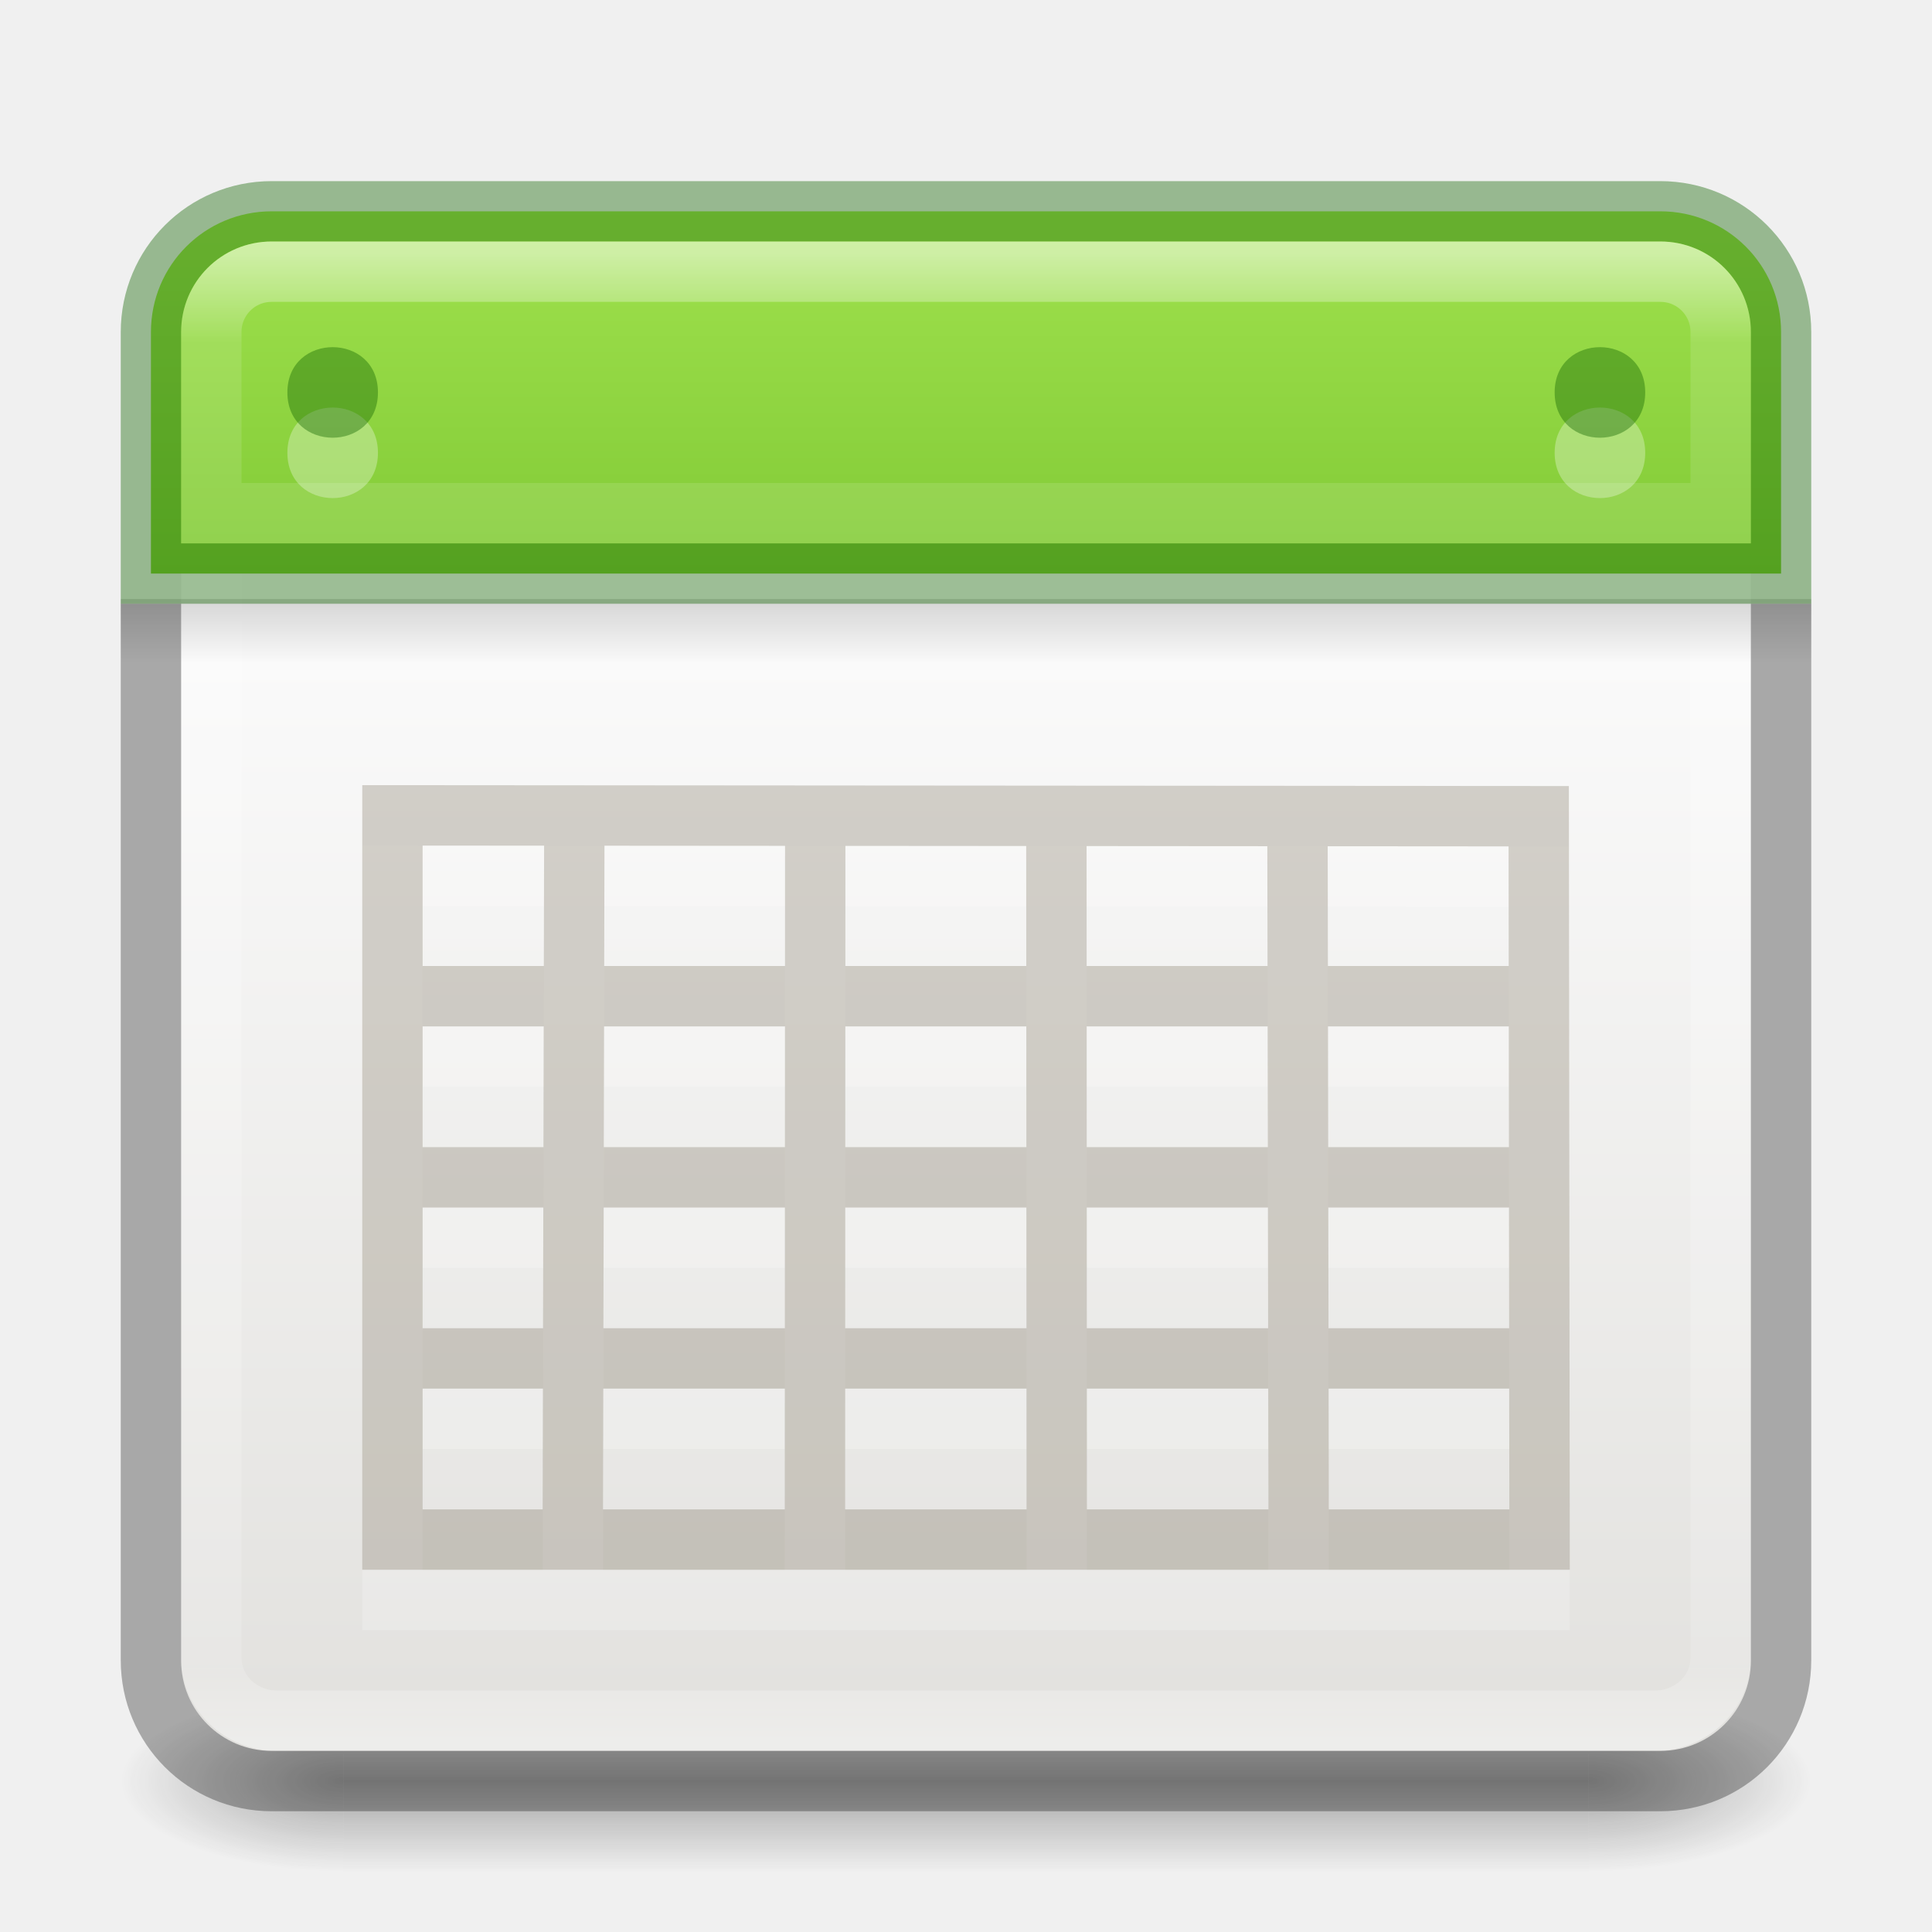
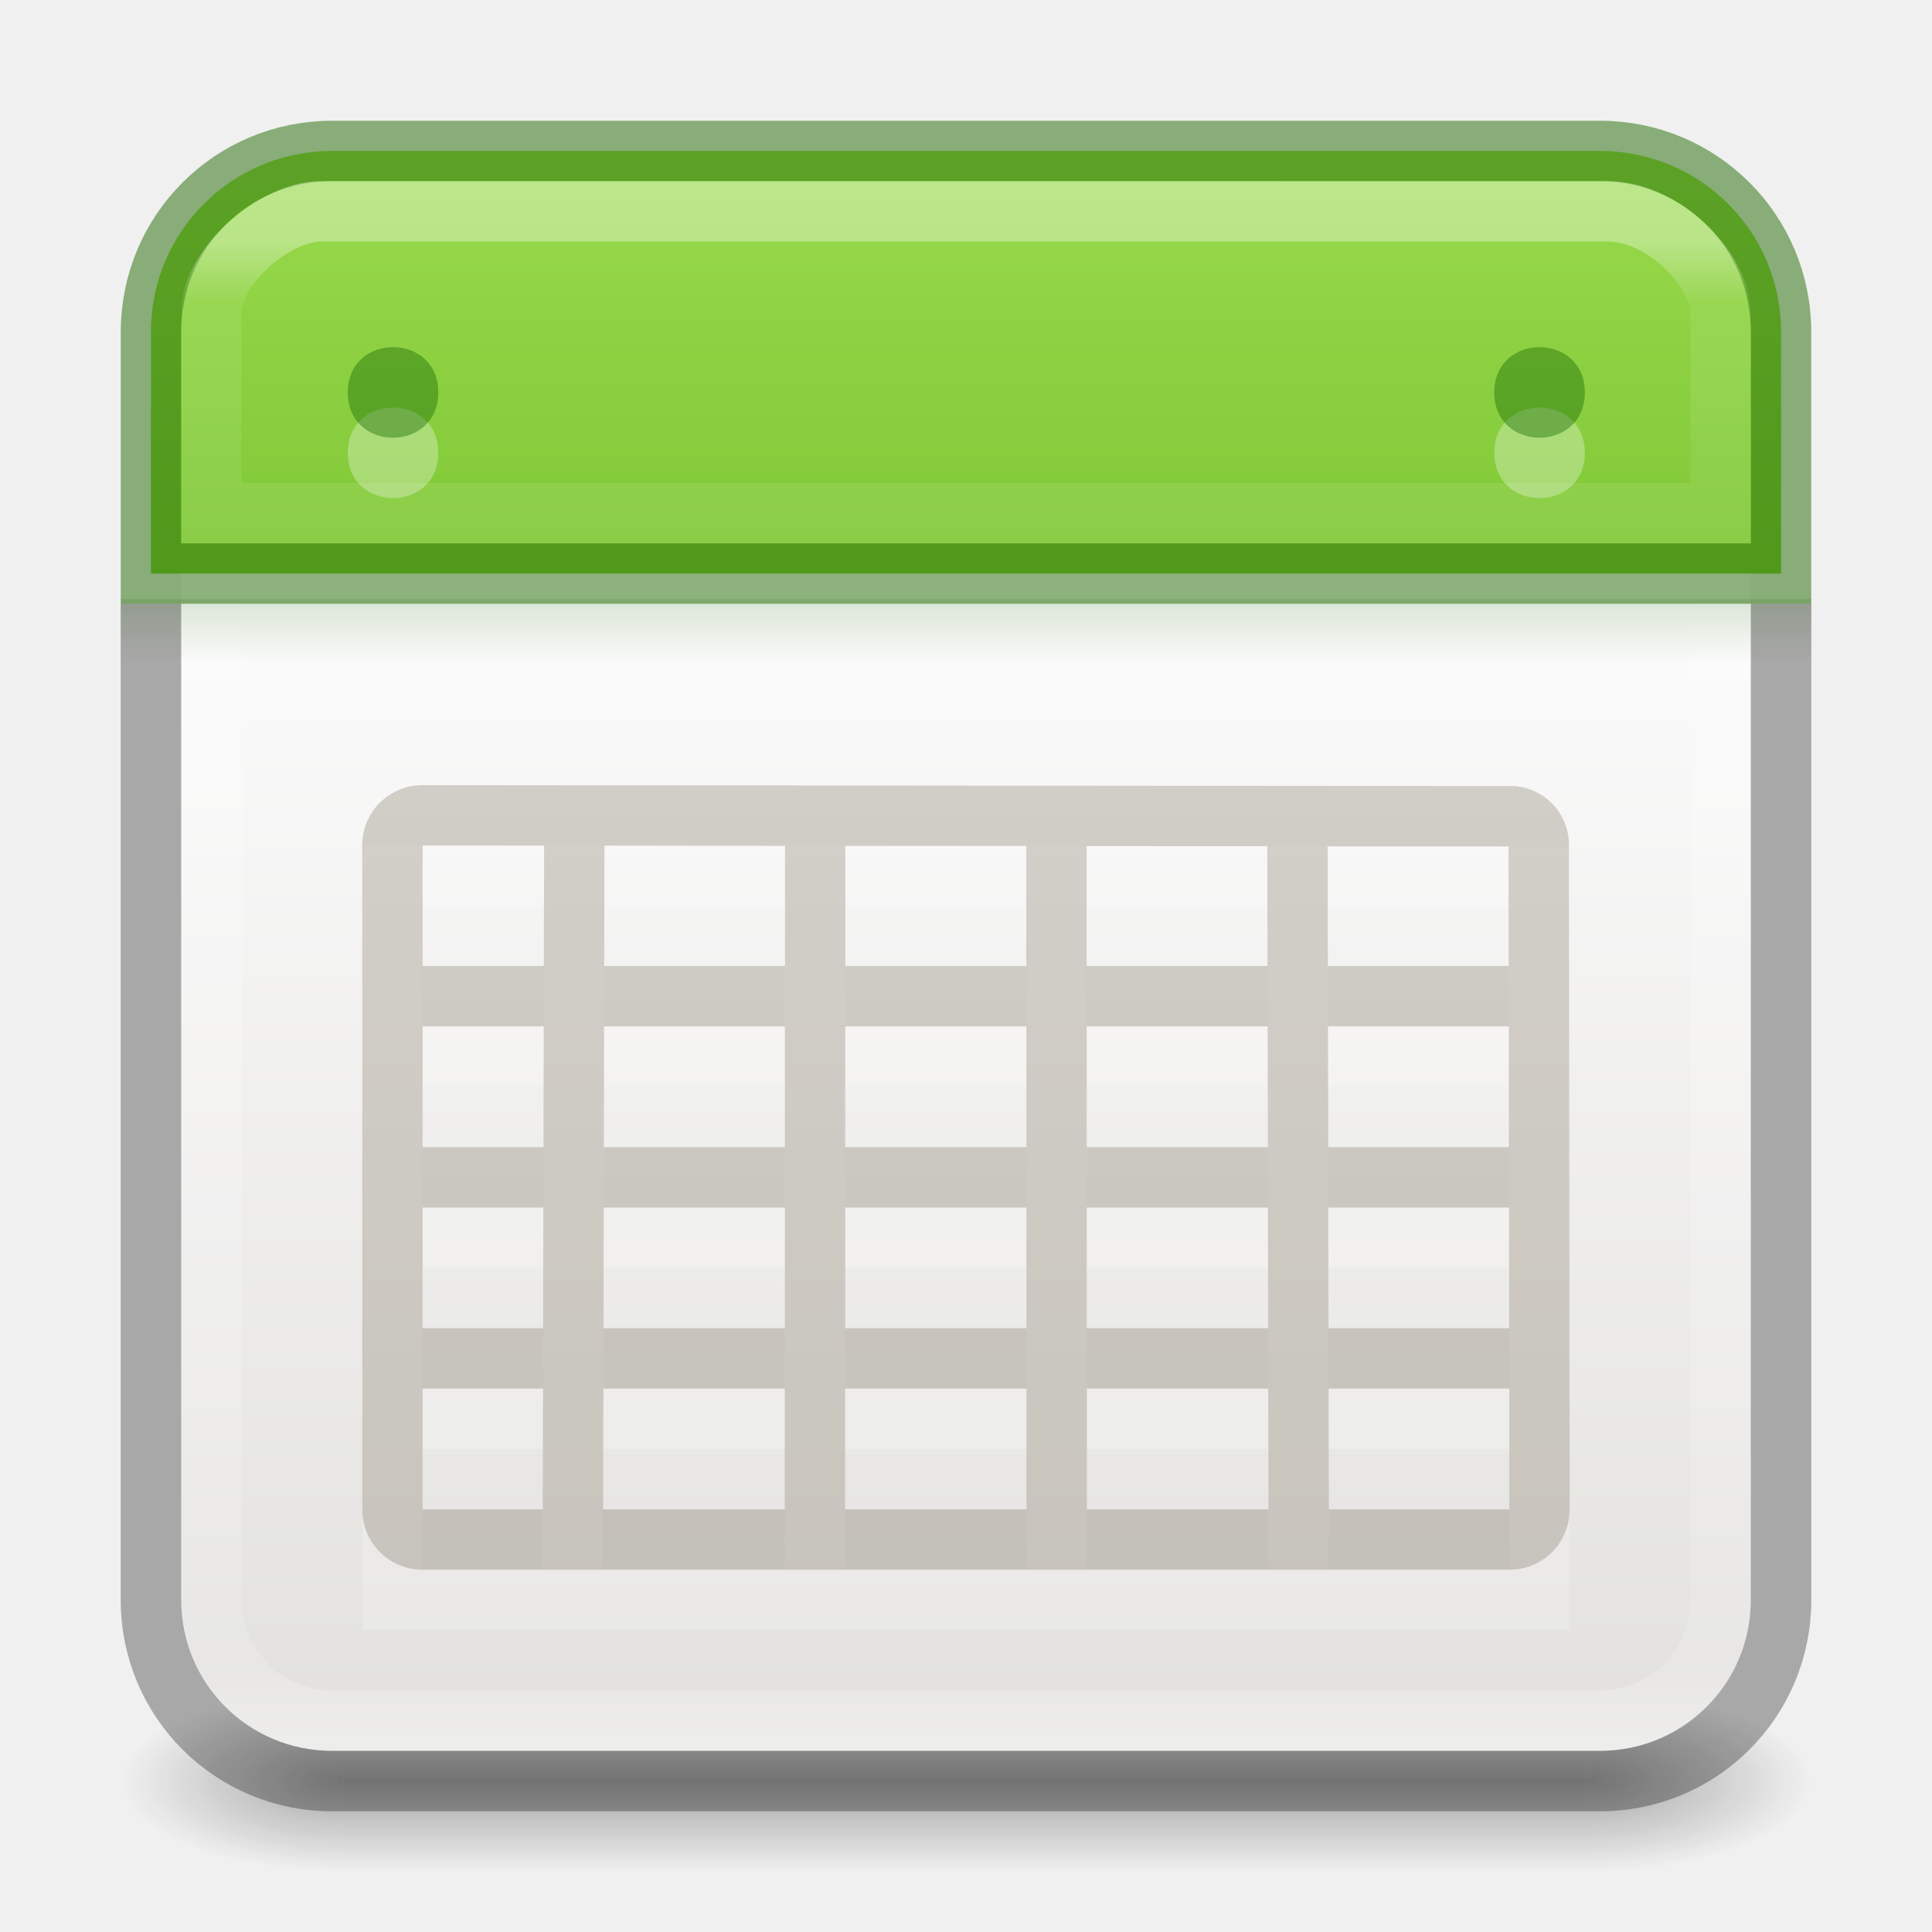
<svg xmlns="http://www.w3.org/2000/svg" xmlns:xlink="http://www.w3.org/1999/xlink" version="1.1" width="32" height="32" id="svg6860">
  <defs id="defs6862">
    <linearGradient id="linearGradient3924-0">
      <stop id="stop3926-6" style="stop-color:#ffffff;stop-opacity:1" offset="0" />
      <stop id="stop3928-3" style="stop-color:#ffffff;stop-opacity:0.235" offset="0.063" />
      <stop id="stop3930-2" style="stop-color:#ffffff;stop-opacity:0.157" offset="0.951" />
      <stop id="stop3932-62" style="stop-color:#ffffff;stop-opacity:0.392" offset="1" />
    </linearGradient>
    <linearGradient id="linearGradient3688-166-749-6">
      <stop id="stop2883-8" style="stop-color:#181818;stop-opacity:1" offset="0" />
      <stop id="stop2885-3" style="stop-color:#181818;stop-opacity:0" offset="1" />
    </linearGradient>
    <linearGradient id="linearGradient3688-464-309-7">
      <stop id="stop2889-0" style="stop-color:#181818;stop-opacity:1" offset="0" />
      <stop id="stop2891-66" style="stop-color:#181818;stop-opacity:0" offset="1" />
    </linearGradient>
    <linearGradient id="linearGradient3702-501-757-3">
      <stop id="stop2895-3" style="stop-color:#181818;stop-opacity:0" offset="0" />
      <stop id="stop2897-28" style="stop-color:#181818;stop-opacity:1" offset="0.5" />
      <stop id="stop2899-8" style="stop-color:#181818;stop-opacity:0" offset="1" />
    </linearGradient>
-     <linearGradient id="linearGradient3510-2">
-       <stop id="stop3512-7" style="stop-color:#000000;stop-opacity:1" offset="0" />
-       <stop id="stop3514-6" style="stop-color:#000000;stop-opacity:0" offset="1" />
-     </linearGradient>
    <linearGradient x1="24" y1="5" x2="24" y2="43" id="linearGradient3223" xlink:href="#linearGradient3924-0" gradientUnits="userSpaceOnUse" gradientTransform="matrix(0.6756757,0,0,0.6486487,-0.216217,0.932442)" />
    <radialGradient cx="4.993" cy="43.5" r="2.5" fx="4.993" fy="43.5" id="radialGradient4002" xlink:href="#linearGradient3688-166-749-6" gradientUnits="userSpaceOnUse" gradientTransform="matrix(2.003784,0,0,1.4,27.98813,-17.4)" />
    <radialGradient cx="4.993" cy="43.5" r="2.5" fx="4.993" fy="43.5" id="radialGradient4004" xlink:href="#linearGradient3688-464-309-7" gradientUnits="userSpaceOnUse" gradientTransform="matrix(2.003784,0,0,1.4,-20.01187,-104.4)" />
    <linearGradient x1="25.058" y1="47.028" x2="25.058" y2="39.999" id="linearGradient4006" xlink:href="#linearGradient3702-501-757-3" gradientUnits="userSpaceOnUse" />
-     <linearGradient x1="23.954" y1="15.999" x2="23.954" y2="19.963" id="linearGradient4056" xlink:href="#linearGradient3510-2" gradientUnits="userSpaceOnUse" gradientTransform="matrix(0.7,0,0,0.2692308,-0.8000002,5.615386)" />
+     <linearGradient x1="23.954" y1="15.999" x2="23.954" y2="19.963" id="linearGradient4056" xlink:href="#linearGradient1193" gradientUnits="userSpaceOnUse" gradientTransform="matrix(0.7,0,0,0.2692308,-0.8000002,5.615386)" />
    <linearGradient x1="25.132" y1="15.5" x2="25.132" y2="48.396" id="linearGradient4059-1" xlink:href="#linearGradient4658-9" gradientUnits="userSpaceOnUse" gradientTransform="matrix(0.5630778,0,0,0.539924,2.486133,2.57077)" />
    <linearGradient id="linearGradient4658-9">
      <stop id="stop4660-8" style="stop-color:#fafafa;stop-opacity:1" offset="0" />
      <stop id="stop4662-7" style="stop-color:#e2e1de;stop-opacity:1" offset="1" />
    </linearGradient>
-     <linearGradient x1="24.17" y1="-12.242" x2="24.17" y2="48.934" id="linearGradient4052-7" xlink:href="#linearGradient3242-7-3-8-0-4-58-06-49" gradientUnits="userSpaceOnUse" gradientTransform="matrix(0.4545455,0,0,0.4545455,0.454544,1.454547)" />
-     <linearGradient id="linearGradient3242-7-3-8-0-4-58-06-49">
-       <stop id="stop3244-5-8-5-6-4-3-8-1" style="stop-color:#cdf87e;stop-opacity:1" offset="0" />
-       <stop id="stop3246-9-5-1-5-3-0-7-44" style="stop-color:#a2e34f;stop-opacity:1" offset="0.262" />
-       <stop id="stop3248-7-2-0-7-5-35-9-5" style="stop-color:#68b723;stop-opacity:1" offset="0.661" />
-       <stop id="stop3250-8-2-8-5-6-40-4-3" style="stop-color:#1d7e0d;stop-opacity:1" offset="1" />
-     </linearGradient>
    <linearGradient id="linearGradient3924-0-3">
      <stop id="stop3926-6-4" style="stop-color:#ffffff;stop-opacity:1" offset="0" />
-       <stop id="stop3928-3-03" style="stop-color:#ffffff;stop-opacity:0.235" offset="0.063" />
+       <stop id="stop3928-3-03" style="stop-color:#ffffff;stop-opacity:0.235" offset="0.042" />
      <stop id="stop3930-2-7" style="stop-color:#ffffff;stop-opacity:0.157" offset="0.951" />
      <stop id="stop3932-62-8" style="stop-color:#ffffff;stop-opacity:0.392" offset="1" />
    </linearGradient>
-     <linearGradient x1="24" y1="5" x2="24" y2="43" id="linearGradient4307" xlink:href="#linearGradient3924-0-3" gradientUnits="userSpaceOnUse" gradientTransform="matrix(0.6216216,0,0,0.6216216,0.0810794,1.08109)" />
+     <linearGradient x1="24" y1="4.696" x2="24" y2="43" id="linearGradient4307" xlink:href="#linearGradient3924-0-3" gradientUnits="userSpaceOnUse" gradientTransform="matrix(0.6216216,0,0,0.6216216,0.0810794,1.08109)" />
+     <linearGradient id="linearGradient1193">
+       <stop style="stop-color:#206b00;stop-opacity:1;" offset="0" id="stop1189" />
+       <stop style="stop-color:#206b00;stop-opacity:0;" offset="1" id="stop1191" />
+     </linearGradient>
+     <linearGradient id="linearGradient1046">
+       <stop id="stop1042" offset="0" style="stop-color:#9bdb4d;stop-opacity:1" />
+       <stop id="stop1044" offset="1" style="stop-color:#68b723;stop-opacity:1" />
+     </linearGradient>
+     <linearGradient xlink:href="#linearGradient1046" id="linearGradient2006" gradientUnits="userSpaceOnUse" gradientTransform="matrix(0.6923077,0,0,0.6962025,31.11538,-1.658227)" x1="-23.278" y1="5.255" x2="-23.278" y2="25.138" />
  </defs>
  <g transform="matrix(0.7368421,0,0,0.4285713,-1.68421,10.85715)" id="g3712-3" style="opacity:0.35">
    <rect width="5" height="7" x="38" y="40" id="rect2801-0" style="fill:url(#radialGradient4002);fill-opacity:1;stroke:none" />
    <rect width="5" height="7" x="-10" y="-47" transform="scale(-1,-1)" id="rect3696-2" style="fill:url(#radialGradient4004);fill-opacity:1;stroke:none" />
    <rect width="28" height="7" x="10" y="40" id="rect3700-1" style="fill:url(#linearGradient4006);fill-opacity:1;stroke:none" />
  </g>
-   <rect width="26" height="25" rx="1.5" ry="1.5" x="3" y="4" id="rect5505" style="color:#000000;display:inline;overflow:visible;visibility:visible;fill:url(#linearGradient4059-1);fill-opacity:1;fill-rule:nonzero;stroke:none;stroke-width:1;marker:none;enable-background:accumulate" />
-   <rect width="25" height="24" rx="1.087" ry="1.043" x="3.5" y="4.5" id="rect6741-7-4" style="fill:none;stroke:url(#linearGradient3223);stroke-width:1;stroke-linecap:round;stroke-linejoin:round;stroke-miterlimit:4;stroke-dasharray:none;stroke-dashoffset:0;stroke-opacity:1" />
-   <path d="m 2.5,10 0,17.5 c 0,1.108 0.892,2 2,2 l 23,0 c 1.108,0 2,-0.892 2,-2 l 0,-17.5" id="rect5505-6" style="color:#000000;display:inline;overflow:visible;visibility:visible;opacity:0.3;fill:none;stroke:#000000;stroke-width:1;stroke-linecap:butt;stroke-linejoin:miter;stroke-miterlimit:4;stroke-dasharray:none;stroke-dashoffset:0;stroke-opacity:1;marker:none;enable-background:accumulate" />
-   <rect width="28" height="1.077" rx="0" ry="0" x="2" y="9.923" id="rect3508" style="display:inline;overflow:visible;visibility:visible;opacity:0.15;fill:url(#linearGradient4056);fill-opacity:1;fill-rule:nonzero;stroke:none;stroke-width:1;marker:none;enable-background:accumulate" />
+   <path id="rect5505" style="color:#000000;display:inline;overflow:visible;visibility:visible;fill:url(#linearGradient4059-1);fill-opacity:1;fill-rule:nonzero;stroke:none;stroke-width:1;marker:none;enable-background:accumulate" d="M 5.5 4 C 4.115 4 3 5.115 3 6.5 L 3 26.5 C 3 27.885 4.115 29 5.5 29 L 26.5 29 C 27.885 29 29 27.885 29 26.5 L 29 6.5 C 29 5.115 27.885 4 26.5 4 L 5.5 4 z " />
+   <rect width="25" height="24" rx="2" ry="2" x="3.5" y="4.5" id="rect6741-7-4" style="fill:none;stroke:url(#linearGradient3223);stroke-width:1;stroke-linecap:round;stroke-linejoin:round;stroke-miterlimit:4;stroke-dasharray:none;stroke-dashoffset:0;stroke-opacity:1" />
+   <rect width="28" height="1.077" rx="0" ry="0" x="2" y="9.923" id="rect3508" style="display:inline;overflow:visible;visibility:visible;opacity:0.15;fill:url(#linearGradient4056);fill-opacity:1.0;fill-rule:nonzero;stroke:none;stroke-width:1;marker:none;enable-background:accumulate" />
  <path d="m 25.5,23.5 -19,0 z m -0.014,-8.981 -18.986,-0.014 0,11.995 19,0 z M 25.5,20.5 6.5,20.5 m 19,-3 -19,0 M 9.513,14.531 9.487,26.5 M 13.503,14.583 13.498,26.5 M 17.497,14.542 17.503,26.5 M 21.49,14.5 21.51,26.5" id="rect4188-6-4-0-7" style="opacity:0.2;color:#000000;fill:none;stroke:#ffffff;stroke-width:1;stroke-linecap:butt;stroke-linejoin:miter;stroke-miterlimit:4;stroke-opacity:1;stroke-dasharray:none;stroke-dashoffset:0;marker:none;visibility:visible;display:inline;overflow:visible;enable-background:accumulate" />
-   <path d="m 25.5,22.5 -19,0 z m -0.014,-8.981 -18.986,-0.014 0,11.995 19,0 z M 25.5,19.5 6.5,19.5 m 19,-3 -19,0 M 9.513,13.531 9.487,25.5 M 13.503,13.583 13.498,25.5 M 17.497,13.542 17.503,25.5 M 21.49,13.5 21.51,25.5" id="rect4188-6-4-0" style="opacity:0.25;fill:none;stroke:#5e553c;stroke-width:1;stroke-miterlimit:4;stroke-opacity:1;stroke-dasharray:none" />
-   <path d="m 4.5,3.5 c -1.108,0 -2,0.892 -2,2 l 0,4 27,0 0,-4 c 0,-1.108 -0.892,-2 -2,-2 z" id="rect5505-3" style="color:#000000;display:inline;overflow:visible;visibility:visible;fill:url(#linearGradient4052-7);fill-opacity:1;fill-rule:nonzero;stroke:none;stroke-width:1;marker:none;enable-background:accumulate" />
-   <path d="m 2.5,9.5 0,-4 c 0,-1.108 0.892,-2 2,-2 l 23,0 c 1.108,0 2,0.892 2,2 L 29.5,9.5 Z" id="rect5505-6-3" style="color:#000000;display:inline;overflow:visible;visibility:visible;opacity:0.4;fill:none;stroke:#126400;stroke-width:1;stroke-linecap:butt;stroke-linejoin:miter;stroke-miterlimit:4;stroke-dasharray:none;stroke-dashoffset:0;stroke-opacity:1;marker:none;enable-background:accumulate" />
-   <path d="m 4.5,4.5 c -0.554,0 -1,0.446 -1,1 l 0,3 25,0 0,-3 c 0,-0.554 -0.446,-1 -1,-1 z" id="rect6741-7-4-5" style="opacity:0.5;fill:none;stroke:url(#linearGradient4307);stroke-width:1;stroke-linecap:round;stroke-linejoin:miter;stroke-miterlimit:4;stroke-dasharray:none;stroke-dashoffset:0;stroke-opacity:1" />
-   <path d="m 6.26,7.5 c 0,1 -1.5,1 -1.5,0 0,-1 1.5,-1 1.5,0 z" id="path4682-6-1" style="color:#000000;display:inline;overflow:visible;visibility:visible;opacity:0.3;fill:#ffffff;fill-opacity:1;fill-rule:nonzero;stroke:none;stroke-width:0.977;marker:none;enable-background:accumulate" />
-   <path d="m 6.26,6.5 c 0,1 -1.5,1 -1.5,0 0,-1 1.5,-1 1.5,0 z" id="path4682-6-1-2" style="color:#000000;display:inline;overflow:visible;visibility:visible;opacity:0.4;fill:#126400;fill-opacity:1;fill-rule:nonzero;stroke:none;stroke-width:1.074;marker:none;enable-background:accumulate" />
-   <path d="m 27.25,7.5 c 0,1 -1.5,1 -1.5,0 0,-1 1.5,-1 1.5,0 z" id="path4682-6-1-8" style="color:#000000;display:inline;overflow:visible;visibility:visible;opacity:0.3;fill:#ffffff;fill-opacity:1;fill-rule:nonzero;stroke:none;stroke-width:0.977;marker:none;enable-background:accumulate" />
-   <path d="m 27.25,6.5 c 0,1 -1.5,1 -1.5,0 0,-1 1.5,-1 1.5,0 z" id="path4682-6-1-2-6" style="color:#000000;display:inline;overflow:visible;visibility:visible;opacity:0.4;fill:#126400;fill-opacity:1;fill-rule:nonzero;stroke:none;stroke-width:1.074;marker:none;enable-background:accumulate" />
+   <path id="path927" style="color:#000000;font-style:normal;font-variant:normal;font-weight:normal;font-stretch:normal;font-size:medium;line-height:normal;font-family:sans-serif;font-variant-ligatures:normal;font-variant-position:normal;font-variant-caps:normal;font-variant-numeric:normal;font-variant-alternates:normal;font-variant-east-asian:normal;font-feature-settings:normal;font-variation-settings:normal;text-indent:0;text-align:start;text-decoration:none;text-decoration-line:none;text-decoration-style:solid;text-decoration-color:#000000;letter-spacing:normal;word-spacing:normal;text-transform:none;writing-mode:lr-tb;direction:ltr;text-orientation:mixed;dominant-baseline:auto;baseline-shift:baseline;text-anchor:start;white-space:normal;shape-padding:0;shape-margin:0;inline-size:0;clip-rule:nonzero;display:inline;overflow:visible;visibility:visible;isolation:auto;mix-blend-mode:normal;color-interpolation:sRGB;color-interpolation-filters:linearRGB;solid-color:#000000;solid-opacity:1;vector-effect:none;fill:#5e553c;fill-opacity:1;fill-rule:nonzero;stroke:none;stroke-width:1;stroke-linecap:butt;stroke-linejoin:miter;stroke-miterlimit:4;stroke-dasharray:none;stroke-dashoffset:0;stroke-opacity:1;color-rendering:auto;image-rendering:auto;shape-rendering:auto;text-rendering:auto;enable-background:accumulate;stop-color:#000000;stop-opacity:1;opacity:0.25" d="M 6.977 13.004 C 6.434 13.017 6 13.454 6 14 L 6 25 C 6 25.554 6.446 26 7 26 L 25 26 C 25.552 26 25.995 25.557 25.998 25.006 L 25.986 13.936 C 25.954 13.447 25.58 13.067 25.096 13.02 L 6.977 13.004 z M 7 14.004 L 9.012 14.006 L 9.008 16 L 7 16 L 7 14.004 z M 10.012 14.006 L 13.002 14.01 L 13.002 16 L 10.008 16 L 10.012 14.006 z M 14.002 14.01 L 16.998 14.012 L 16.998 16 L 14.002 16 L 14.002 14.01 z M 17.998 14.014 L 20.99 14.016 L 20.994 16 L 17.998 16 L 17.998 14.014 z M 21.99 14.018 L 24.986 14.02 L 24.988 16 L 21.994 16 L 21.99 14.018 z M 7 17 L 9.006 17 L 9.002 19 L 7 19 L 7 17 z M 10.006 17 L 13 17 L 13 19 L 10.002 19 L 10.006 17 z M 14 17 L 17 17 L 17 19 L 14 19 L 14 17 z M 18 17 L 20.996 17 L 21 19 L 18 19 L 18 17 z M 21.996 17 L 24.99 17 L 24.992 19 L 22 19 L 21.996 17 z M 7 20 L 9 20 L 8.996 22 L 7 22 L 7 20 z M 10 20 L 13 20 L 13 22 L 9.996 22 L 10 20 z M 14 20 L 17 20 L 17 22 L 14 22 L 14 20 z M 18 20 L 21 20 L 21.004 22 L 18 22 L 18 20 z M 22 20 L 24.994 20 L 24.996 22 L 22.004 22 L 22 20 z M 7 23 L 8.994 23 L 8.99 25 L 7 25 L 7 23 z M 9.994 23 L 12.998 23 L 12.998 25 L 9.99 25 L 9.994 23 z M 13.998 23 L 17.002 23 L 17.002 25 L 13.998 25 L 13.998 23 z M 18.002 23 L 21.006 23 L 21.01 25 L 18.002 25 L 18.002 23 z M 22.006 23 L 24.998 23 L 25 25 L 22.01 25 L 22.006 23 z " />
+   <path id="rect5505-3" style="color:#000000;display:inline;overflow:visible;visibility:visible;fill:url(#linearGradient2006);fill-opacity:1;fill-rule:nonzero;stroke:#206b00;stroke-width:1;marker:none;enable-background:accumulate;font-variation-settings:normal;opacity:1;vector-effect:none;stroke-linecap:butt;stroke-linejoin:miter;stroke-miterlimit:4;stroke-dasharray:none;stroke-dashoffset:0;stroke-opacity:0.502;-inkscape-stroke:none;stop-color:#000000;stop-opacity:1" d="m 5.5,2.5 c -1.662,0 -3,1.338 -3,3 v 4 h 27 v -4 c 0,-1.662 -1.338,-3 -3,-3 z" />
+   <path d="M 5.307,3.5 C 4.573,3.5 3.5,4.395 3.5,5.187 V 8.5 h 25 V 5.22 c 0,-0.778 -0.972,-1.719 -1.864,-1.719 z" id="rect6741-7-4-5" style="opacity:0.35;fill:none;stroke:url(#linearGradient4307);stroke-width:1;stroke-linecap:round;stroke-linejoin:miter;stroke-miterlimit:4;stroke-dasharray:none;stroke-dashoffset:0;stroke-opacity:1" />
+   <path d="m 7.26,7.5 c 0,1 -1.5,1 -1.5,0 0,-1 1.5,-1 1.5,0 z" id="path4682-6-1" style="color:#000000;display:inline;overflow:visible;visibility:visible;opacity:0.3;fill:#ffffff;fill-opacity:1;fill-rule:nonzero;stroke:none;stroke-width:0.977;marker:none;enable-background:accumulate" />
+   <path d="m 7.26,6.5 c 0,1 -1.5,1 -1.5,0 0,-1 1.5,-1 1.5,0 z" id="path4682-6-1-2" style="color:#000000;display:inline;overflow:visible;visibility:visible;opacity:0.4;fill:#126400;fill-opacity:1;fill-rule:nonzero;stroke:none;stroke-width:1.074;marker:none;enable-background:accumulate" />
+   <path d="m 26.25,7.5 c 0,1 -1.5,1 -1.5,0 0,-1 1.5,-1 1.5,0 z" id="path4682-6-1-8" style="color:#000000;display:inline;overflow:visible;visibility:visible;opacity:0.3;fill:#ffffff;fill-opacity:1;fill-rule:nonzero;stroke:none;stroke-width:0.977;marker:none;enable-background:accumulate" />
+   <path d="m 26.25,6.5 c 0,1 -1.5,1 -1.5,0 0,-1 1.5,-1 1.5,0 z" id="path4682-6-1-2-6" style="color:#000000;display:inline;overflow:visible;visibility:visible;opacity:0.4;fill:#126400;fill-opacity:1;fill-rule:nonzero;stroke:none;stroke-width:1.074;marker:none;enable-background:accumulate" />
+   <path id="rect886" style="opacity:0.3;fill:none;stroke:#000000;stroke-width:1.002;stop-color:#000000;stroke-opacity:1" d="m 2.5,10 v 16.5 c 0,1.662 1.338,3 3,3 h 21 c 1.662,0 3,-1.338 3,-3 V 10" />
</svg>
